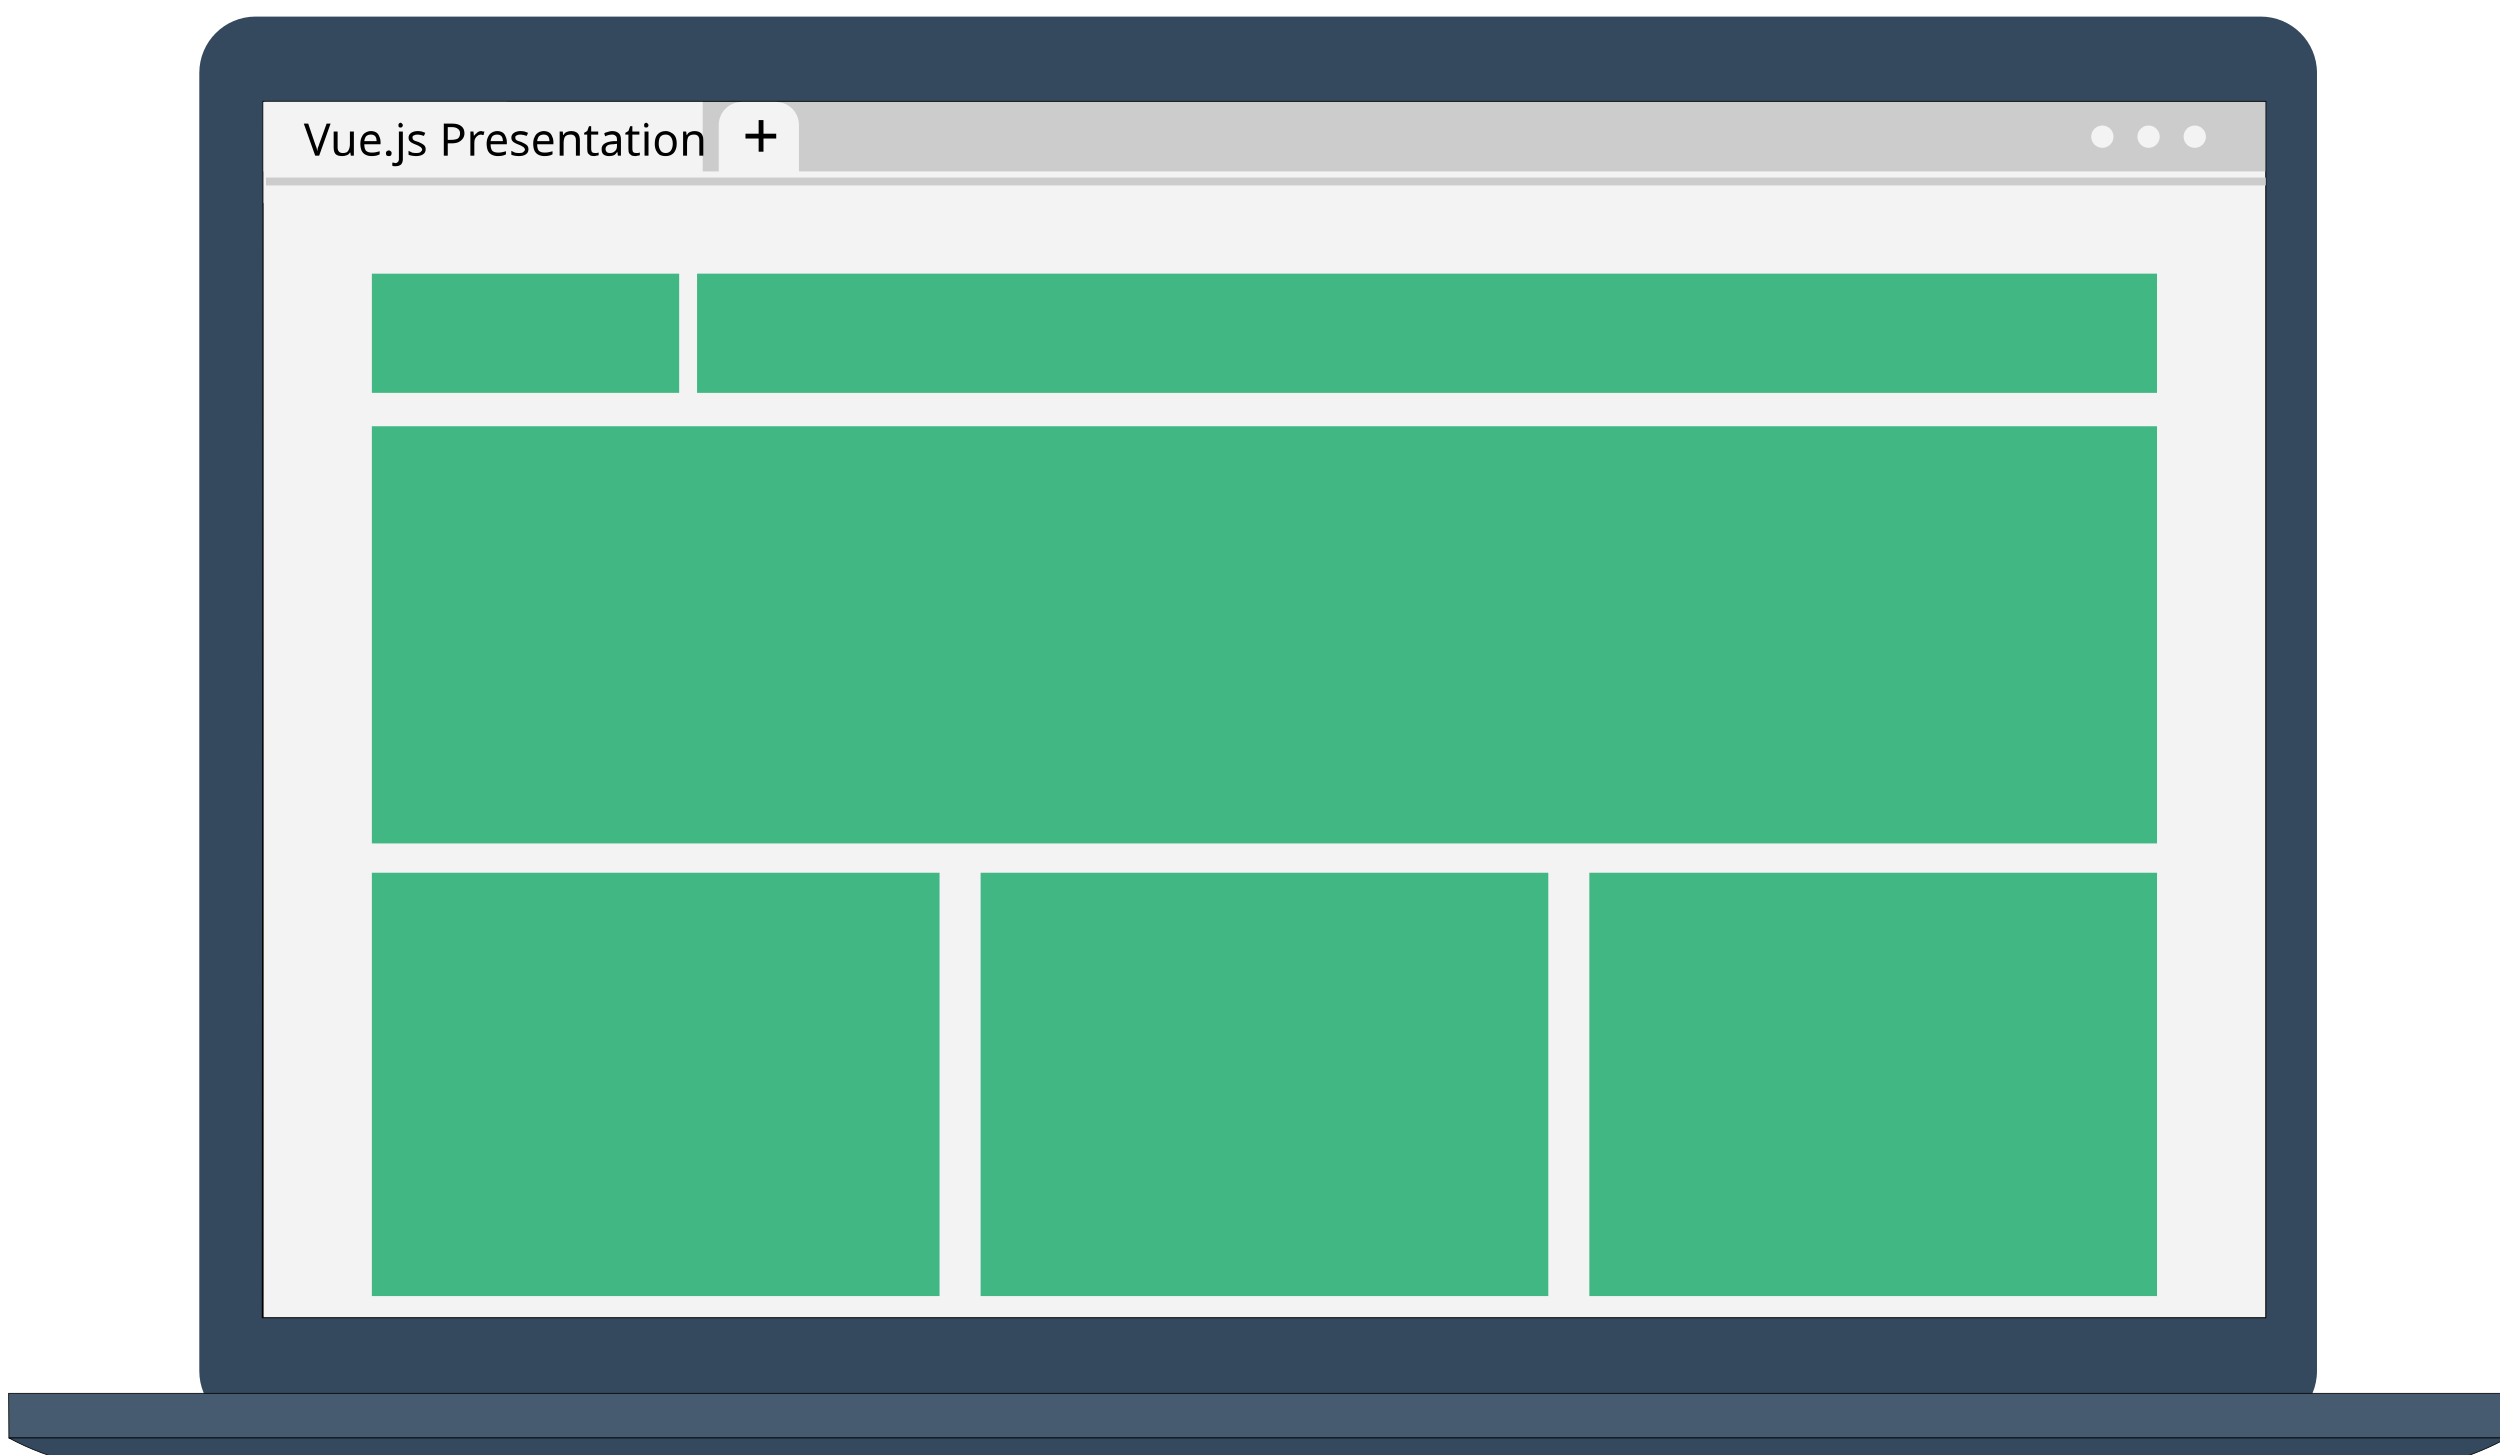
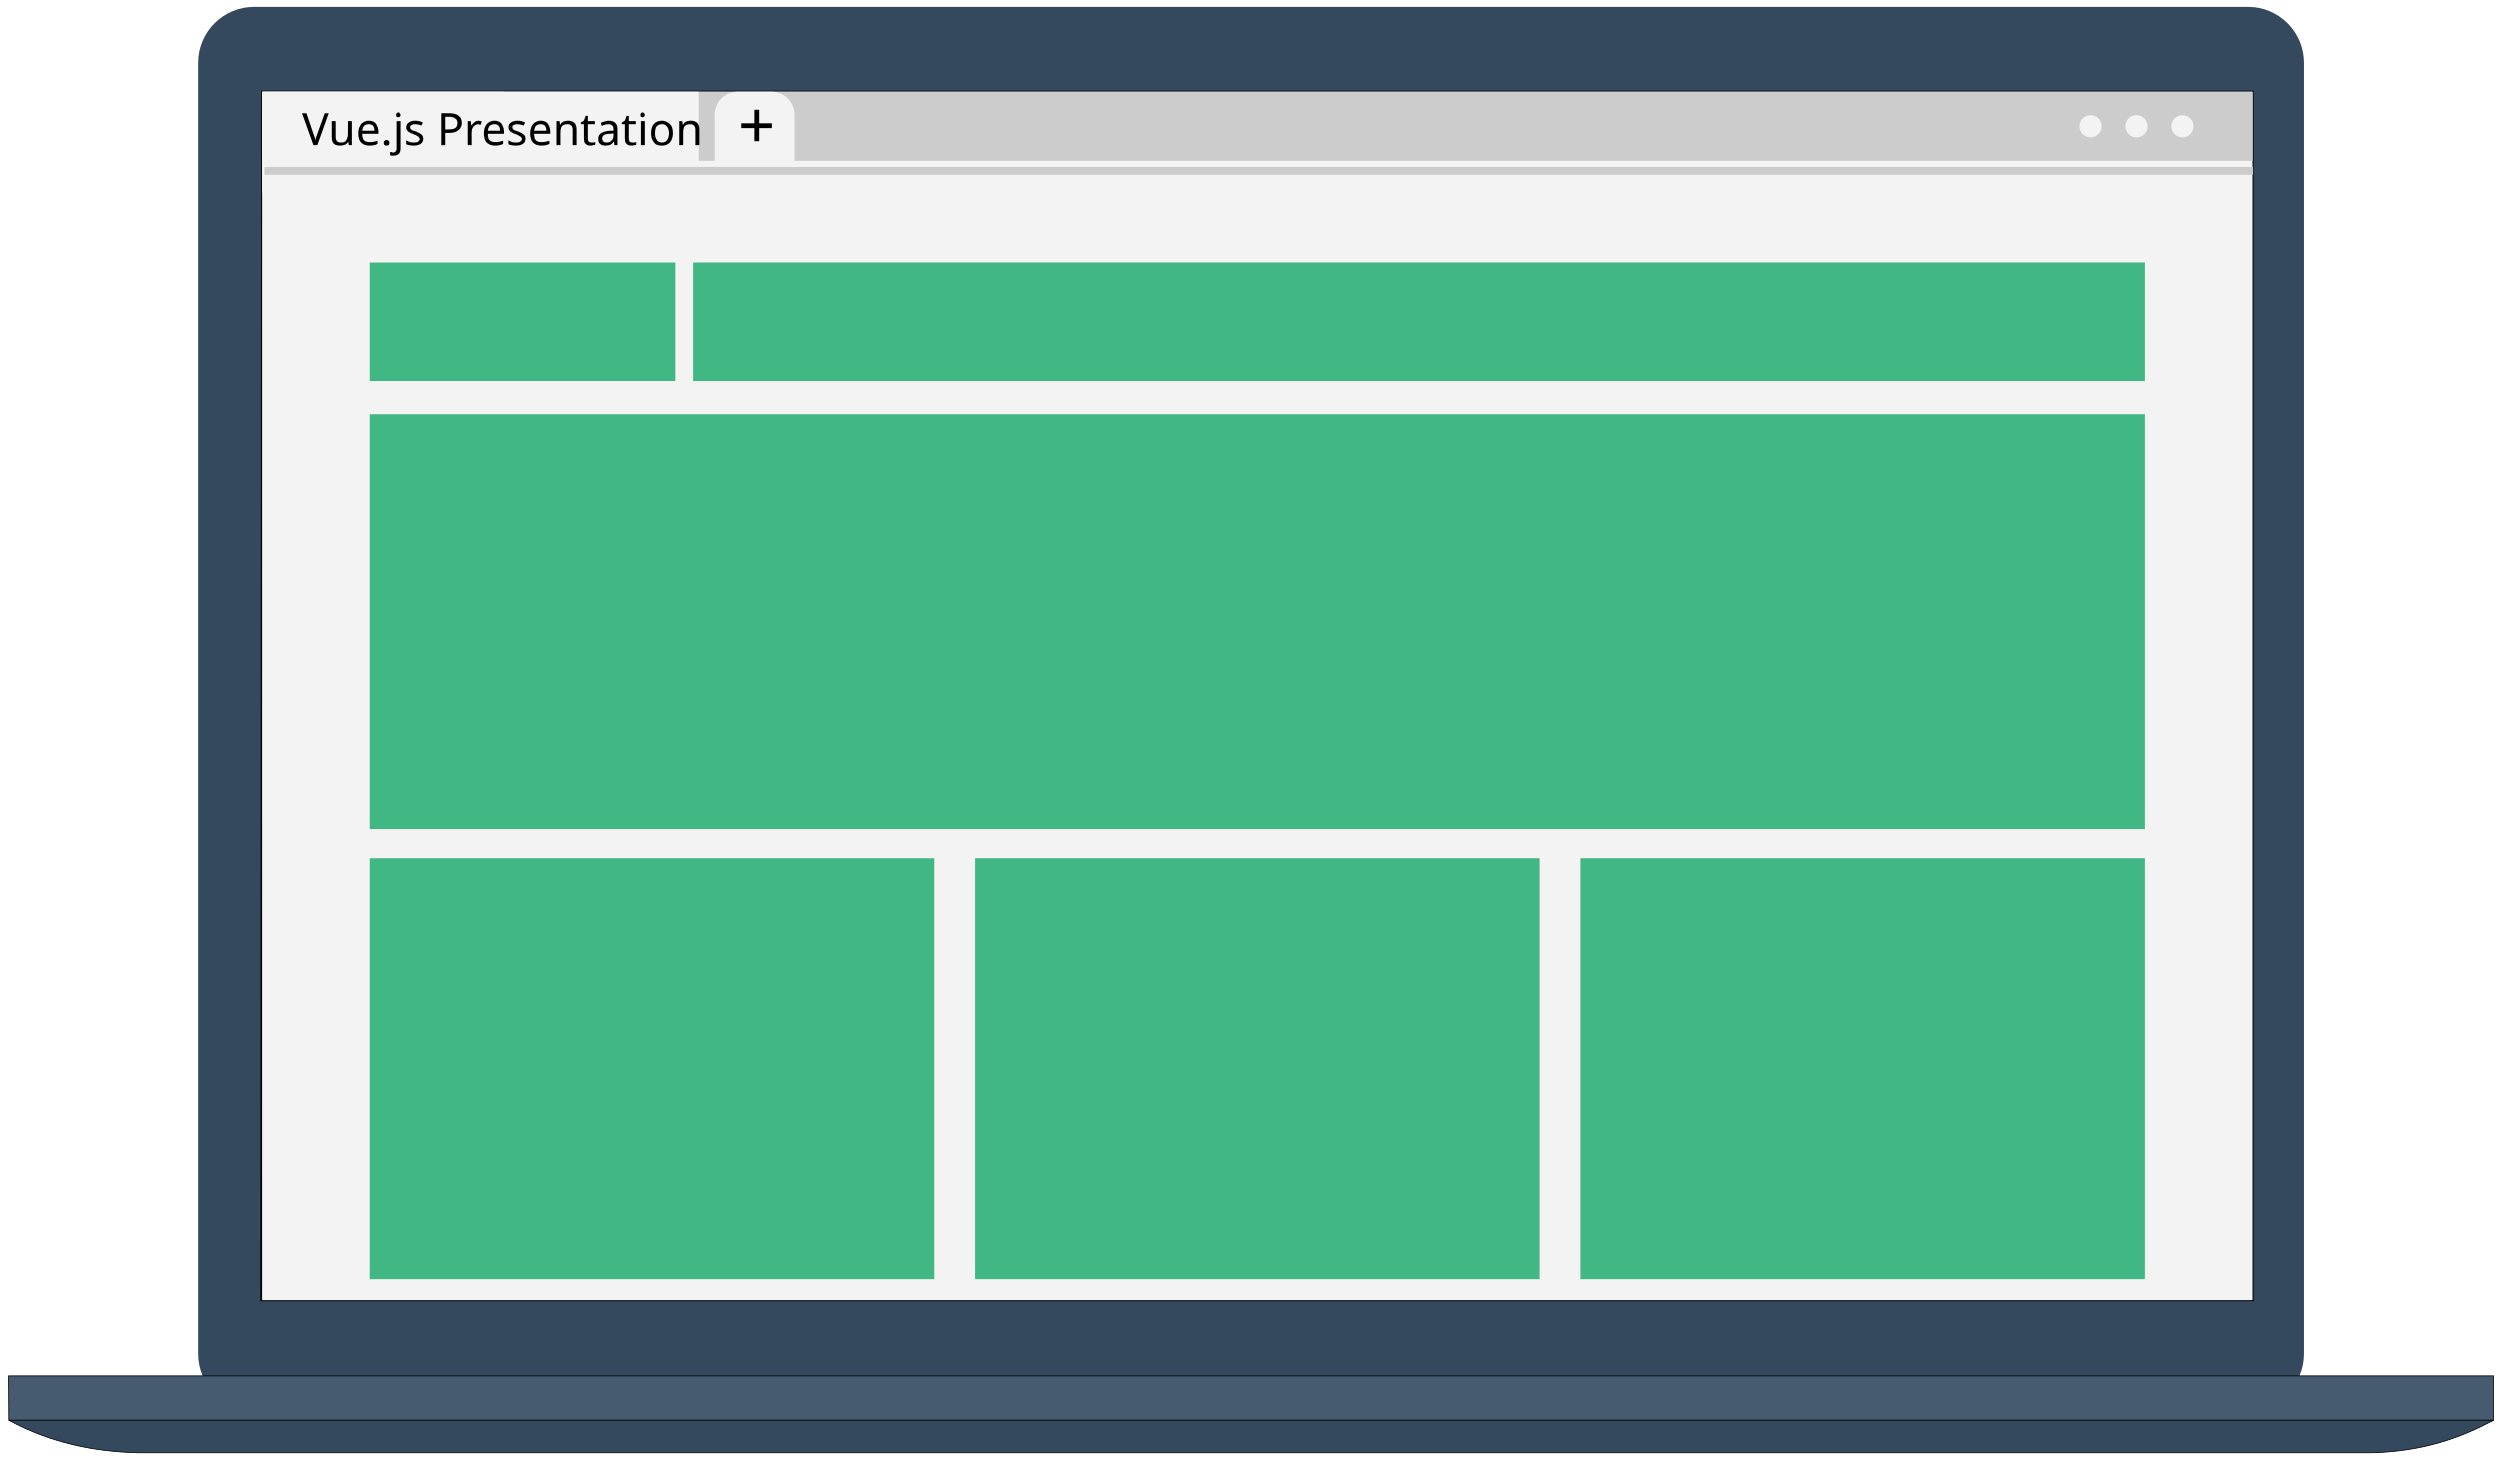
- <svg xmlns="http://www.w3.org/2000/svg" width="336.1" height="195.6" viewBox="0 0 88.926 51.753" version="1.1" id="svg2420">
+ <svg xmlns="http://www.w3.org/2000/svg" width="338" height="197" viewBox="0 0 89.429 52.123" version="1.1" id="svg2420">
  <defs id="defs2414" />
  <g id="layer1">
-     <g id="g2096" transform="translate(-672.5383,-280.2286)">
+     <g id="g2096" transform="translate(-672.5383,-280.5728)">
      <rect style="fill:#34495e;fill-opacity:1;stroke:none;stroke-width:0.075;stroke-linecap:round;stroke-linejoin:round;stroke-miterlimit:4;stroke-dasharray:none" id="rect3546" width="75.328" height="50.186" x="679.627" y="280.818" ry="2.003" />
      <path style="fill:none;stroke:#000000;stroke-width:0.074px;stroke-linecap:butt;stroke-linejoin:miter;stroke-opacity:1" d="m 681.915,283.854 h 71.201 v 43.228 h -71.23 z" id="path3548" />
      <rect style="opacity:0.999;fill:#f3f3f3;fill-opacity:1;stroke:none;stroke-width:0.074;stroke-linecap:round;stroke-linejoin:round;stroke-miterlimit:4;stroke-dasharray:none" id="rect3550" width="71.2" height="43.228" x="681.915" y="283.854" />
      <path style="fill:#465b70;fill-opacity:1;stroke:#000000;stroke-width:0.028;stroke-linecap:butt;stroke-linejoin:miter;stroke-opacity:1" d="m 672.845,329.79 h 88.891 v 1.589 h -88.882 z" id="path3800" />
      <path style="fill:#34495e;fill-opacity:1;stroke:#000000;stroke-width:0.028;stroke-linecap:butt;stroke-linejoin:miter;stroke-opacity:1" d="m 672.854,331.378 h 88.882 c -1.161,0.616 -2.476,1.11 -4.341,1.163 h -79.895 c -1.581,-0.034 -3.136,-0.35 -4.647,-1.163 z" id="path3802" />
      <rect style="fill:#f3f3f3;fill-opacity:1;stroke:none;stroke-width:0.006;stroke-linecap:round;stroke-linejoin:round;stroke-miterlimit:4;stroke-dasharray:none" id="rect4462" width="8.645" height="2.472" x="681.915" y="283.854" />
      <rect style="fill:#cccccc;fill-opacity:1;stroke:none;stroke-width:0.018;stroke-linecap:round;stroke-linejoin:round;stroke-miterlimit:4;stroke-dasharray:none" id="rect4464" width="71.132" height="2.472" x="681.984" y="283.854" />
      <rect style="fill:#f3f3f3;fill-opacity:1;stroke:none;stroke-width:0.004;stroke-linecap:round;stroke-linejoin:round;stroke-miterlimit:4;stroke-dasharray:none" id="rect4472" width="2.853" height="3.634" x="698.104" y="283.854" ry="0.821" />
      <rect style="fill:#f3f3f3;fill-opacity:1;stroke:none;stroke-width:0.01;stroke-linecap:round;stroke-linejoin:round;stroke-miterlimit:4;stroke-dasharray:none" id="rect4470" width="15.618" height="3.6" x="681.915" y="283.854" ry="0.898" rx="0" />
      <text xml:space="preserve" style="font-style:normal;font-variant:normal;font-weight:normal;font-stretch:normal;font-size:1.588px;line-height:1.25;font-family:'PT Sans';-inkscape-font-specification:'PT Sans';fill:#000000;fill-opacity:1;stroke:none;stroke-width:0.039" x="683.343" y="285.769" id="text4468">
        <tspan x="683.343" y="285.769" style="font-style:normal;font-variant:normal;font-weight:normal;font-stretch:normal;font-size:1.588px;font-family:'PT Sans';-inkscape-font-specification:'PT Sans';fill:#000000;fill-opacity:1;stroke-width:0.039" id="tspan4466">Vue.js Presentation</tspan>
      </text>
      <text xml:space="preserve" style="font-style:normal;font-variant:normal;font-weight:normal;font-stretch:normal;font-size:2.327px;line-height:1.25;font-family:'PT Sans';-inkscape-font-specification:'PT Sans';fill:#000000;fill-opacity:1;stroke:none;stroke-width:0.057" x="698.944" y="285.889" id="text4476">
        <tspan x="698.944" y="285.889" style="font-style:normal;font-variant:normal;font-weight:normal;font-stretch:normal;font-size:2.327px;font-family:'PT Sans';-inkscape-font-specification:'PT Sans';fill:#000000;fill-opacity:1;stroke-width:0.057" id="tspan4474">+</tspan>
      </text>
      <path style="fill:#000000;stroke:#cccccc;stroke-width:0.281;stroke-linecap:butt;stroke-linejoin:miter;stroke-opacity:1" d="m 681.998,286.685 h 71.136 z" id="path4480" />
      <rect style="opacity:0.999;fill:#41b783;fill-opacity:1;stroke:#41b783;stroke-width:0.361;stroke-opacity:1" id="rect1750" width="51.571" height="3.88" x="-749.084" y="-294.023" ry="0" transform="scale(-1)" />
      <rect style="opacity:0.999;fill:#41b783;fill-opacity:1;stroke:#41b783;stroke-width:0.169;stroke-opacity:1" id="rect1752" width="10.762" height="4.07" x="-696.612" y="-294.118" ry="0" transform="scale(-1)" />
      <rect style="fill:#41b783;fill-opacity:1;stroke:none;stroke-width:0.311;stroke-opacity:1" id="rect1758" width="14.839" height="63.5" x="-310.23" y="685.765" ry="0" transform="rotate(-90)" />
      <rect style="fill:#41b783;fill-opacity:1;stroke:none;stroke-width:0.265;stroke-opacity:1" id="rect1760" width="15.058" height="20.193" x="-326.331" y="685.765" ry="0" transform="rotate(-90)" />
      <rect style="fill:#41b783;fill-opacity:1;stroke:none;stroke-width:0.265;stroke-opacity:1" id="rect1762" width="15.058" height="20.193" x="-326.331" y="707.419" ry="0" transform="rotate(-90)" />
      <rect style="fill:#41b783;fill-opacity:1;stroke:none;stroke-width:0.265;stroke-opacity:1" id="rect1764" width="15.058" height="20.193" x="-326.331" y="729.072" ry="0" transform="rotate(-90)" />
      <g id="g1998" transform="translate(107.8693,-18.28565)">
        <circle style="opacity:0.999;fill:#f3f3f3;fill-opacity:1;stroke:none;stroke-width:1.08;stroke-opacity:1" id="circle1992" cx="639.451" cy="303.376" r="0.397" />
        <circle style="opacity:0.999;fill:#f3f3f3;fill-opacity:1;stroke:none;stroke-width:1.08;stroke-opacity:1" id="circle1994" cx="641.095" cy="303.376" r="0.397" />
        <circle style="opacity:0.999;fill:#f3f3f3;fill-opacity:1;stroke:none;stroke-width:1.08;stroke-opacity:1" id="circle1996" cx="642.738" cy="303.376" r="0.397" />
      </g>
    </g>
  </g>
</svg>
